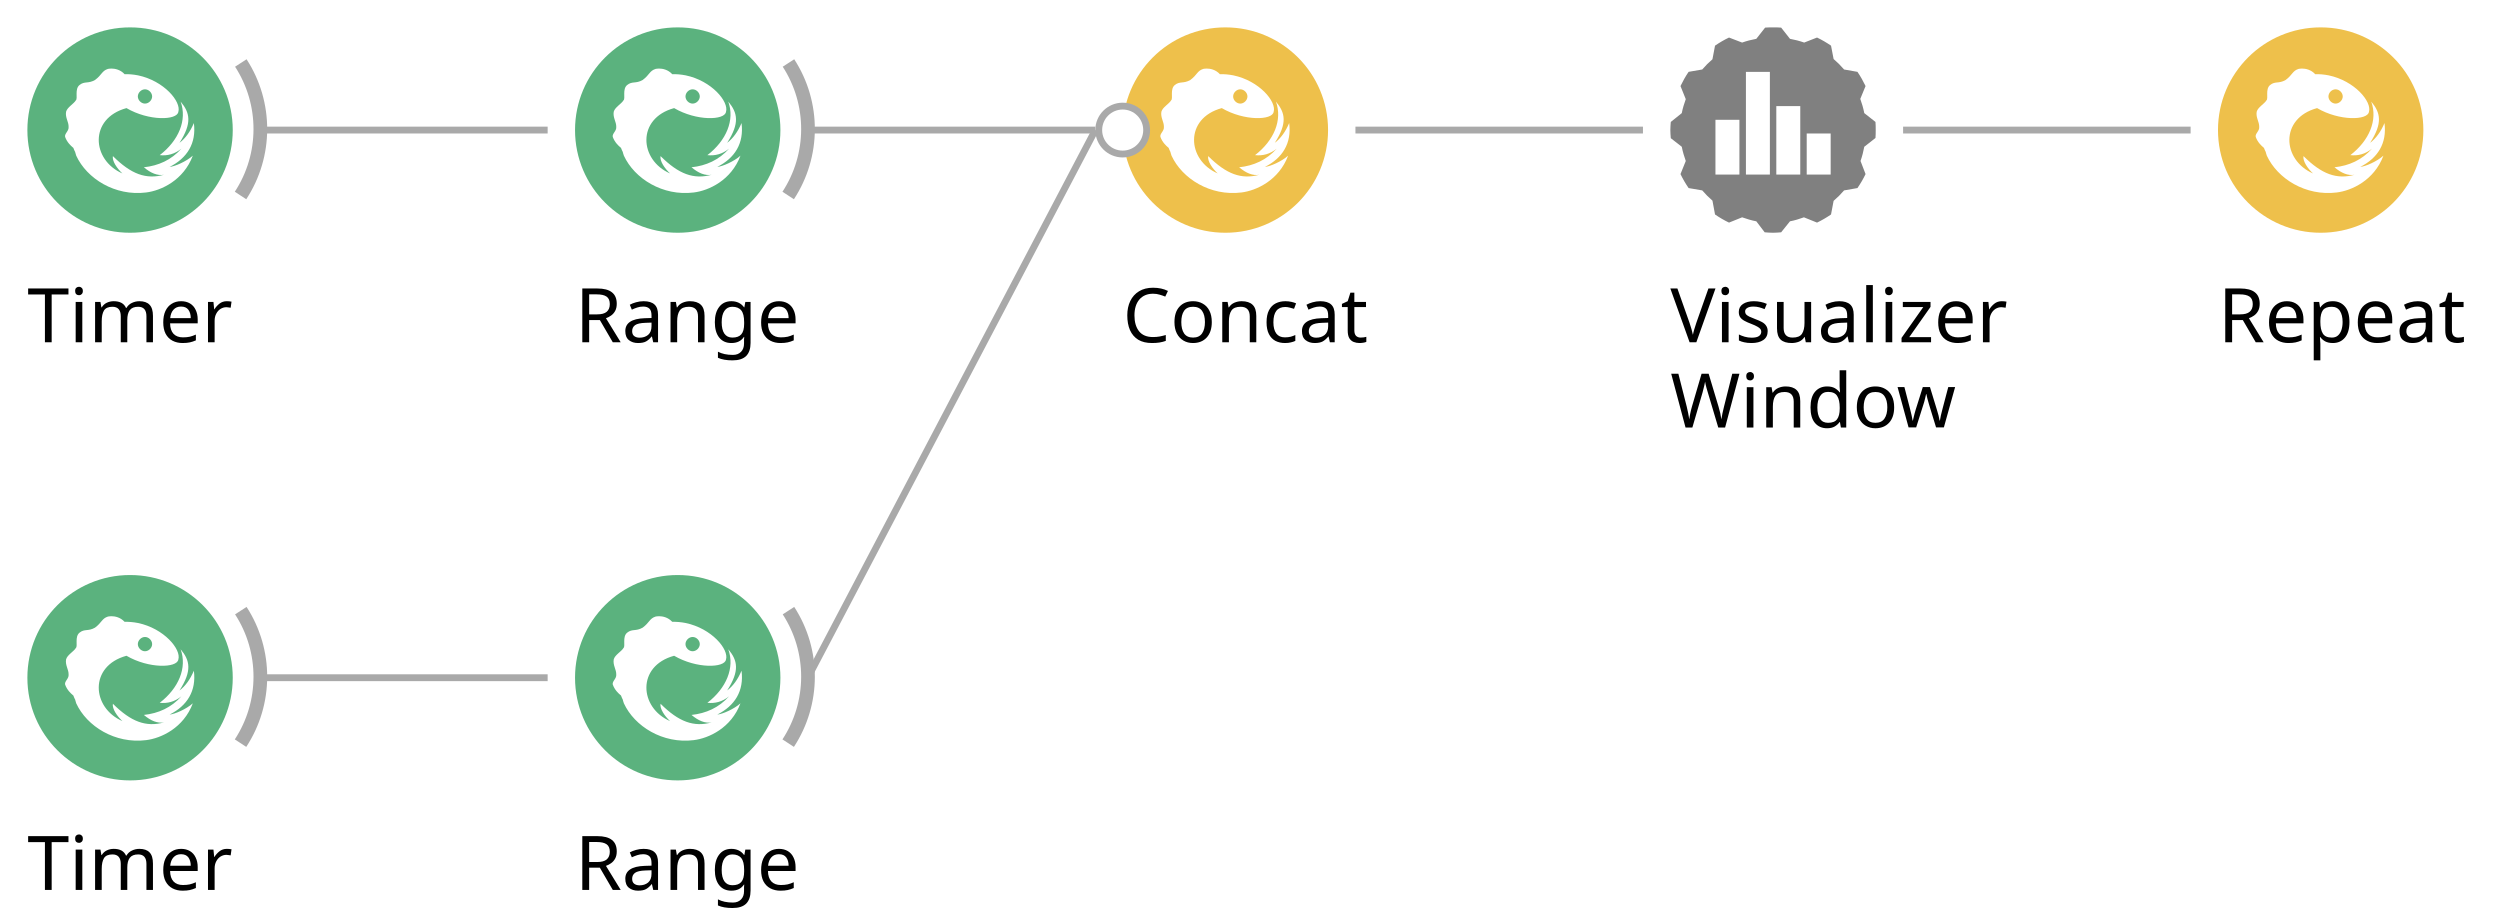
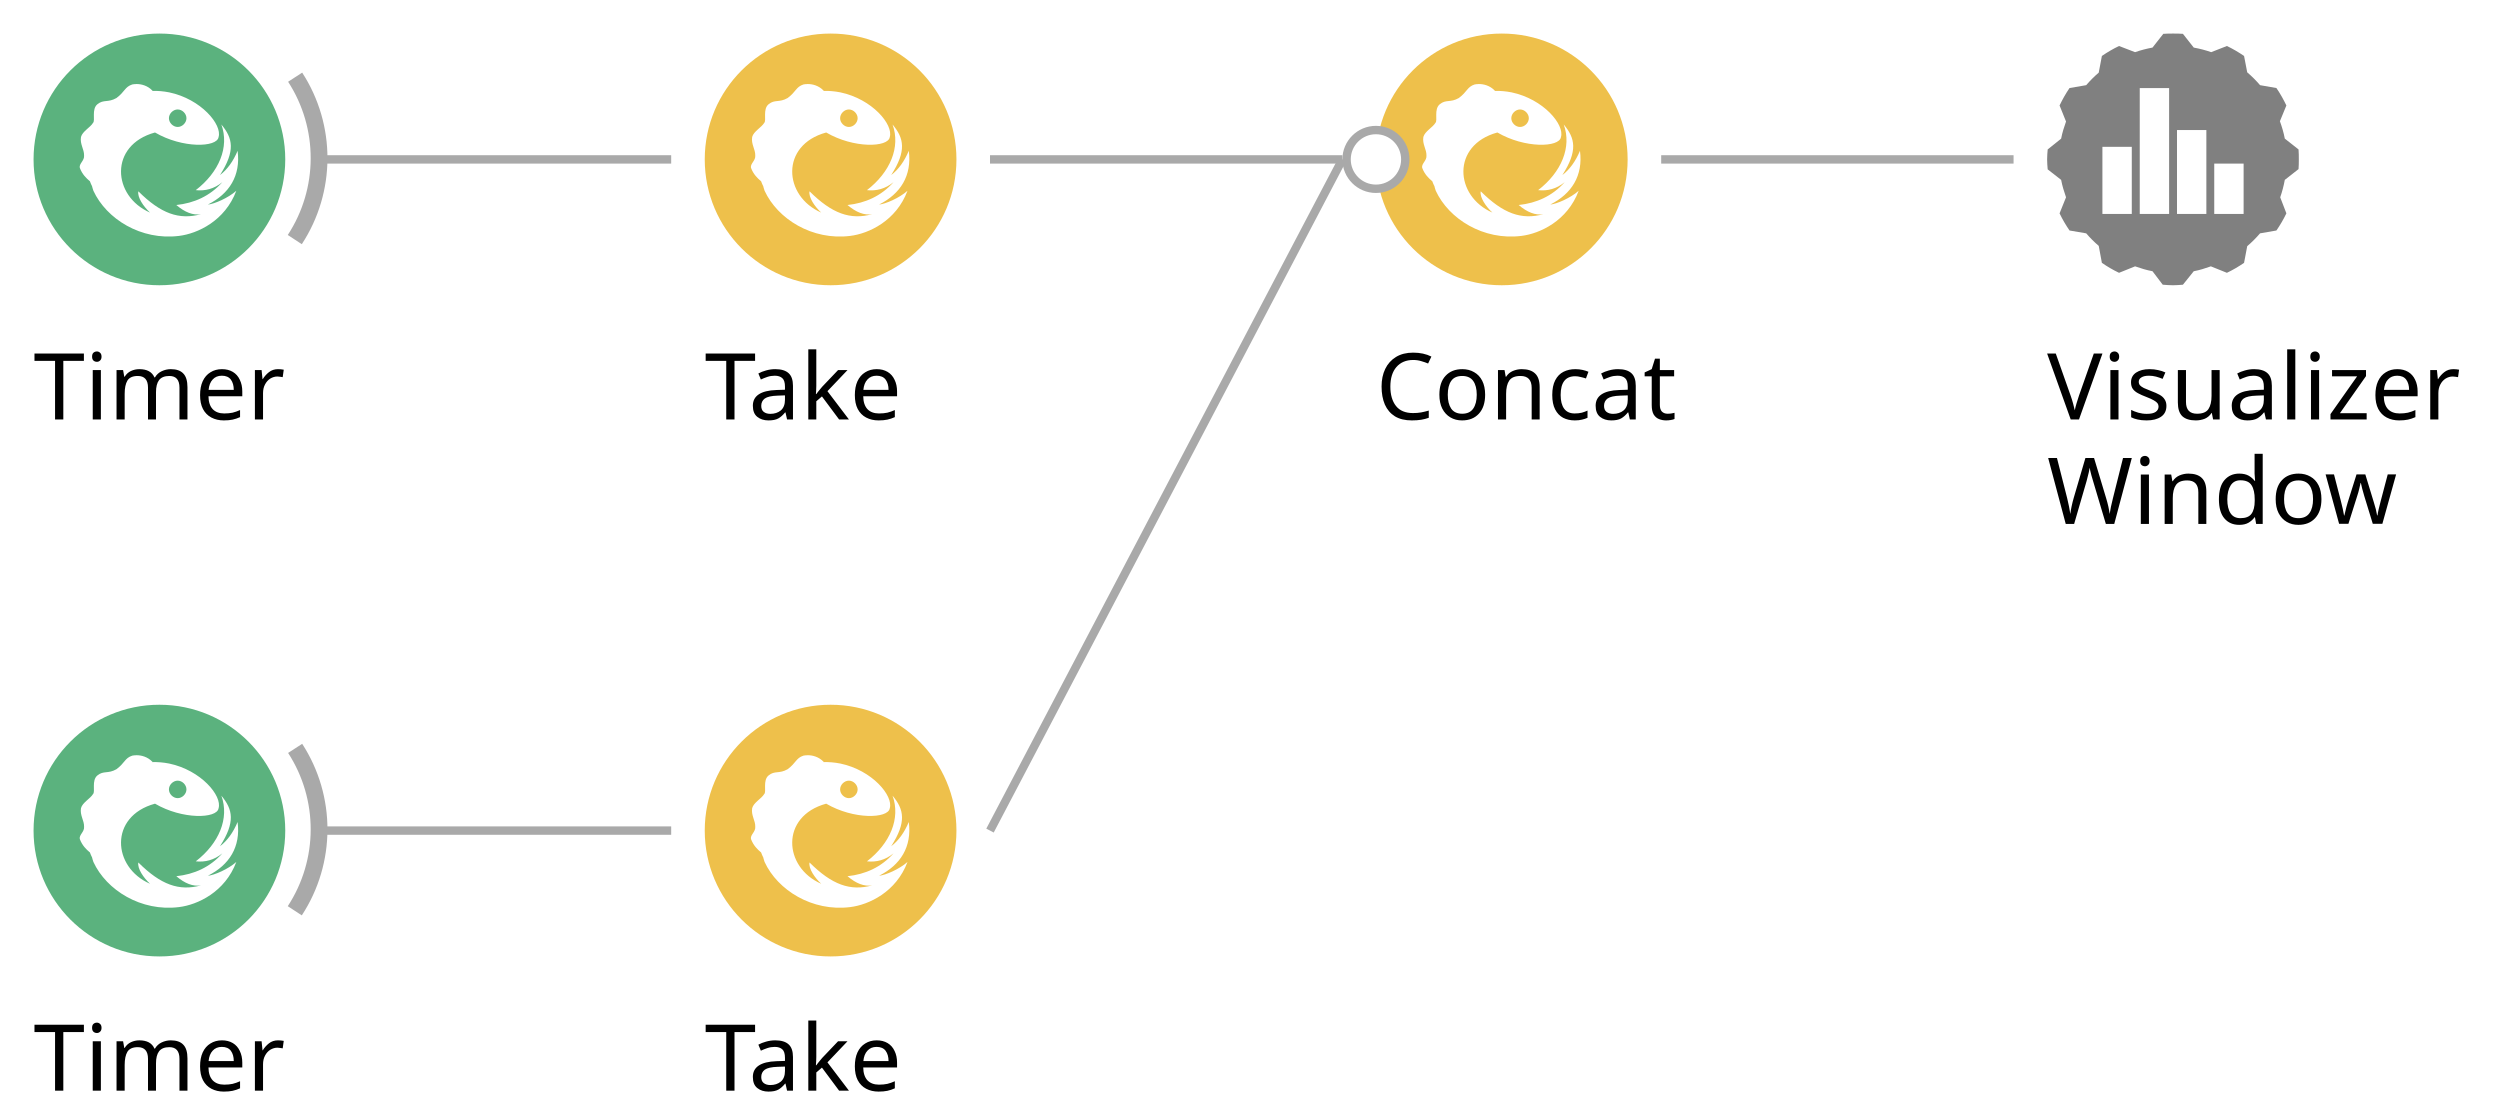
- <svg xmlns="http://www.w3.org/2000/svg" width="365.195" height="132.825" id="SvgGdi_output">
+ <svg xmlns="http://www.w3.org/2000/svg" width="297.979" height="132.825" id="SvgGdi_output">
  <style>text { fill: #000; } @media (prefers-color-scheme: dark) { text { fill: #eee; } }</style>
  <rect id="background" height="100.00%" style="fill:none;" width="100.00%" y="0.00" x="0.00" />
  <g style="shape-rendering:auto;" id="root_group">
-     <line y1="19.00" style="stroke:rgb(169,169,169);fill:none;stroke-linecap:butt;stroke-miterlimit:9;opacity:1;stroke-width:1;stroke-linejoin:miter;" id="2" x2="320.00" y2="19.00" x1="278.00" />
-     <line y1="19.00" style="stroke:rgb(169,169,169);fill:none;stroke-linecap:butt;stroke-miterlimit:9;opacity:1;stroke-width:1;stroke-linejoin:miter;" id="3" x2="240.00" y2="19.00" x1="198.00" />
-     <line y1="19.00" style="stroke:rgb(169,169,169);fill:none;stroke-linecap:butt;stroke-miterlimit:9;opacity:1;stroke-width:1;stroke-linejoin:miter;" id="4" x2="160.00" y2="19.00" x1="118.00" />
-     <line y1="99.00" style="stroke:rgb(169,169,169);fill:none;stroke-linecap:butt;stroke-miterlimit:9;opacity:1;stroke-width:1;stroke-linejoin:miter;" id="5" x2="160.00" y2="19.00" x1="118.00" />
-     <line y1="19.00" style="stroke:rgb(169,169,169);fill:none;stroke-linecap:butt;stroke-miterlimit:9;opacity:1;stroke-width:1;stroke-linejoin:miter;" id="6" x2="80.00" y2="19.00" x1="38.00" />
-     <line y1="99.00" style="stroke:rgb(169,169,169);fill:none;stroke-linecap:butt;stroke-miterlimit:9;opacity:1;stroke-width:1;stroke-linejoin:miter;" id="7" x2="80.00" y2="99.00" x1="38.00" />
-     <ellipse id="40" cy="15.00" cx="15.00" transform="matrix(1.00 0.00 0.00 1.00 324.00 4.00 ) " rx="15.00" ry="15.00" style="stroke:none;opacity:1;fill:rgb(238,192,75);" />
-     <path d="M 12.246 6.014 12.246 6.02 C 12.058 6.02 11.895 6.04 11.767 6.066 10.869 6.353 10.896 6.934 9.877 7.686 8.863 8.264 8.353 7.82 7.615 8.42 6.878 9.016 7.393 10.383 7.084 10.648 6.777 11.18 5.826 11.655 5.652 12.326 5.509 13.185 6.042 13.797 6.021 14.533 6.083 15.146 5.411 15.495 5.508 15.992 5.797 16.804 6.354 17.292 6.617 17.518 6.663 17.55 6.7 17.599 6.715 17.602 6.791 17.792 6.859 17.986 6.955 18.166 6.95 18.14 6.949 18.114 6.943 18.088 6.998 18.305 7.055 18.524 7.133 18.738 8.683 22.099 12.814 24.686 17.342 24.117 19.541 23.848 22.824 22.332 24.166 18.738 23.22 19.587 21.532 20.324 20.777 20.381 23.33 19.105 24.707 16.937 24.32 13.975 23.792 15.233 23.093 16.201 22.221 16.865 24.075 13.976 23.757 12.481 22.385 10.84 23.366 13.539 22.097 16.534 19.332 18.664 20.452 18.785 21.517 18.516 22.502 17.713 21.013 19.374 19.15 20.208 17.014 20.436 18.034 21.303 19.018 21.695 19.959 21.527 17.345 22.249 15.155 21.454 12.49 18.801 12.351 19.515 13.105 20.628 13.883 21.338 9.373 19.383 8.976 13.296 14.469 11.793 14.472 11.793 14.475 11.794 14.478 11.793 17.75 13.707 21.865 13.581 22.051 12.344 22.509 10.861 19.965 7.805 16.162 7.008 15.462 6.871 14.792 6.817 14.154 6.836 14.167 6.836 14.179 6.836 14.191 6.826 13.584 6.177 12.81 6.012 12.246 6.014 z M 17.178 9.047 C 17.724 9.047 18.223 9.544 18.223 10.09 18.223 10.636 17.724 11.133 17.178 11.133 16.632 11.133 16.135 10.636 16.135 10.09 16.135 9.544 16.632 9.047 17.178 9.047 z " style="stroke:none;fill-rule:evenodd;opacity:1;fill:rgb(255,255,255);" transform="matrix(1.00 0.00 0.00 1.00 324.00 4.00 ) " id="43" />
-     <text id="44" transform="matrix(1.00 0.00 0.00 1.00 0.00 0.00 ) " x="324.00px" y="39.00px" style="stroke:none;clip-path:url(#46_text_clipper);font-family:Microsoft Sans Serif;font-size:8.25pt;opacity:1;">
-       <tspan dy="8.25pt" id="48">Repeat</tspan>
+     <line y1="19.00" style="stroke:rgb(169,169,169);fill:none;stroke-linecap:butt;stroke-miterlimit:9;opacity:1;stroke-width:1;stroke-linejoin:miter;" id="2" x2="240.00" y2="19.00" x1="198.00" />
+     <line y1="19.00" style="stroke:rgb(169,169,169);fill:none;stroke-linecap:butt;stroke-miterlimit:9;opacity:1;stroke-width:1;stroke-linejoin:miter;" id="3" x2="160.00" y2="19.00" x1="118.00" />
+     <line y1="99.00" style="stroke:rgb(169,169,169);fill:none;stroke-linecap:butt;stroke-miterlimit:9;opacity:1;stroke-width:1;stroke-linejoin:miter;" id="4" x2="160.00" y2="19.00" x1="118.00" />
+     <line y1="19.00" style="stroke:rgb(169,169,169);fill:none;stroke-linecap:butt;stroke-miterlimit:9;opacity:1;stroke-width:1;stroke-linejoin:miter;" id="5" x2="80.00" y2="19.00" x1="38.00" />
+     <line y1="99.00" style="stroke:rgb(169,169,169);fill:none;stroke-linecap:butt;stroke-miterlimit:9;opacity:1;stroke-width:1;stroke-linejoin:miter;" id="6" x2="80.00" y2="99.00" x1="38.00" />
+     <path transform="matrix(1.00 0.00 0.00 1.00 244.00 4.00 ) " id="39" d="M 15 0 C 15.401 0 15.794 0 16.187 0.033 L 17.476 1.671 C 18.195 1.804 18.878 1.977 19.552 2.218 L 21.429 1.483 C 22.14 1.823 22.829 2.227 23.473 2.67 L 23.849 4.621 C 24.395 5.087 24.913 5.605 25.379 6.151 L 27.33 6.494 C 27.773 7.138 28.177 7.861 28.517 8.571 L 27.746 10.448 C 27.987 11.122 28.196 11.805 28.329 12.523 L 29.967 13.813 C 29.998 14.206 30 14.599 30 15 30 15.392 29.997 15.769 29.967 16.154 L 28.329 17.44 C 28.198 18.146 28.017 18.852 27.782 19.516 L 28.517 21.429 C 28.176 22.143 27.775 22.826 27.33 23.473 L 25.379 23.813 C 24.913 24.358 24.395 24.877 23.849 25.342 L 23.473 27.33 C 22.828 27.774 22.14 28.177 21.429 28.517 L 19.516 27.746 C 18.851 27.982 18.184 28.198 17.476 28.329 L 16.187 29.934 C 15.793 29.965 15.401 30 15 30 14.599 30 14.173 29.966 13.78 29.934 L 12.56 28.329 C 11.862 28.2 11.141 27.977 10.484 27.746 L 8.571 28.517 C 7.856 28.176 7.174 27.776 6.527 27.33 L 6.151 25.306 C 5.617 24.848 5.114 24.348 4.658 23.813 L 2.67 23.473 C 2.225 22.826 1.824 22.143 1.483 21.429 L 2.254 19.516 C 2.023 18.859 1.8 18.138 1.671 17.44 L 0.066 16.187 C 0.035 15.794 -9.272993E-05 15.401 -9.272993E-05 15 -9.272993E-05 14.599 0.035 14.206 0.066 13.813 L 1.671 12.524 C 1.802 11.816 2.019 11.149 2.254 10.484 L 1.483 8.571 C 1.823 7.861 2.227 7.138 2.67 6.494 L 4.658 6.151 C 5.114 5.616 5.617 5.116 6.151 4.658 L 6.527 2.67 C 7.174 2.225 7.857 1.824 8.571 1.483 L 10.484 2.218 C 11.148 1.983 11.854 1.802 12.56 1.671 L 13.846 0.033 C 14.231 0.003 14.608 -0 15 -0 z " style="stroke:none;fill-rule:evenodd;opacity:1;fill:rgb(128,128,128);" />
+     <rect id="46" height="8.00" style="stroke:none;opacity:1;fill:rgb(255,255,255);" transform="matrix(1.00 0.00 0.00 1.00 244.00 4.00 ) " width="3.50" y="13.50" x="6.59" />
+     <rect id="47" height="15.00" style="stroke:none;opacity:1;fill:rgb(255,255,255);" transform="matrix(1.00 0.00 0.00 1.00 244.00 4.00 ) " width="3.50" y="6.50" x="11.04" />
+     <rect id="48" height="10.00" style="stroke:none;opacity:1;fill:rgb(255,255,255);" transform="matrix(1.00 0.00 0.00 1.00 244.00 4.00 ) " width="3.50" y="11.50" x="15.48" />
+     <rect id="49" height="6.00" style="stroke:none;opacity:1;fill:rgb(255,255,255);" transform="matrix(1.00 0.00 0.00 1.00 244.00 4.00 ) " width="3.50" y="15.50" x="19.92" />
+     <text id="50" transform="matrix(1.00 0.00 0.00 1.00 0.00 0.00 ) " x="244.00px" y="39.00px" style="stroke:none;clip-path:url(#52_text_clipper);font-family:Microsoft Sans Serif;font-size:8.25pt;opacity:1;">
+       <tspan dy="8.25pt" id="54">Visualizer</tspan>
    </text>
-     <path transform="matrix(1.00 0.00 0.00 1.00 244.00 4.00 ) " id="52" style="stroke:none;fill-rule:evenodd;opacity:1;fill:rgb(128,128,128);" d="M 15 0 C 15.401 0 15.794 0 16.187 0.033 L 17.476 1.671 C 18.195 1.804 18.878 1.977 19.552 2.218 L 21.429 1.483 C 22.14 1.823 22.829 2.227 23.473 2.67 L 23.849 4.621 C 24.395 5.087 24.913 5.605 25.379 6.151 L 27.33 6.494 C 27.773 7.138 28.177 7.861 28.517 8.571 L 27.746 10.448 C 27.987 11.122 28.196 11.805 28.329 12.523 L 29.967 13.813 C 29.998 14.206 30 14.599 30 15 30 15.392 29.997 15.769 29.967 16.154 L 28.329 17.44 C 28.198 18.146 28.017 18.852 27.782 19.516 L 28.517 21.429 C 28.176 22.143 27.775 22.826 27.33 23.473 L 25.379 23.813 C 24.913 24.358 24.395 24.877 23.849 25.342 L 23.473 27.33 C 22.828 27.774 22.14 28.177 21.429 28.517 L 19.516 27.746 C 18.851 27.982 18.184 28.198 17.476 28.329 L 16.187 29.934 C 15.793 29.965 15.401 30 15 30 14.599 30 14.173 29.966 13.78 29.934 L 12.56 28.329 C 11.862 28.2 11.141 27.977 10.484 27.746 L 8.571 28.517 C 7.856 28.176 7.174 27.776 6.527 27.33 L 6.151 25.306 C 5.617 24.848 5.114 24.348 4.658 23.813 L 2.67 23.473 C 2.225 22.826 1.824 22.143 1.483 21.429 L 2.254 19.516 C 2.023 18.859 1.8 18.138 1.671 17.44 L 0.066 16.187 C 0.035 15.794 -9.272993E-05 15.401 -9.272993E-05 15 -9.272993E-05 14.599 0.035 14.206 0.066 13.813 L 1.671 12.524 C 1.802 11.816 2.019 11.149 2.254 10.484 L 1.483 8.571 C 1.823 7.861 2.227 7.138 2.67 6.494 L 4.658 6.151 C 5.114 5.616 5.617 5.116 6.151 4.658 L 6.527 2.67 C 7.174 2.225 7.857 1.824 8.571 1.483 L 10.484 2.218 C 11.148 1.983 11.854 1.802 12.56 1.671 L 13.846 0.033 C 14.231 0.003 14.608 -0 15 -0 z " />
-     <rect id="59" height="8.00" style="stroke:none;opacity:1;fill:rgb(255,255,255);" transform="matrix(1.00 0.00 0.00 1.00 244.00 4.00 ) " width="3.50" y="13.50" x="6.59" />
-     <rect id="60" height="15.00" style="stroke:none;opacity:1;fill:rgb(255,255,255);" transform="matrix(1.00 0.00 0.00 1.00 244.00 4.00 ) " width="3.50" y="6.50" x="11.04" />
-     <rect id="61" height="10.00" style="stroke:none;opacity:1;fill:rgb(255,255,255);" transform="matrix(1.00 0.00 0.00 1.00 244.00 4.00 ) " width="3.50" y="11.50" x="15.48" />
-     <rect id="62" height="6.00" style="stroke:none;opacity:1;fill:rgb(255,255,255);" transform="matrix(1.00 0.00 0.00 1.00 244.00 4.00 ) " width="3.50" y="15.50" x="19.92" />
-     <text id="63" transform="matrix(1.00 0.00 0.00 1.00 0.00 0.00 ) " x="244.00px" y="39.00px" style="stroke:none;clip-path:url(#65_text_clipper);font-family:Microsoft Sans Serif;font-size:8.25pt;opacity:1;">
-       <tspan dy="8.25pt" id="67">Visualizer</tspan>
+     <text id="56" transform="matrix(1.00 0.00 0.00 1.00 0.00 0.00 ) " x="244.00px" y="51.45px" style="stroke:none;clip-path:url(#58_text_clipper);font-family:Microsoft Sans Serif;font-size:8.25pt;opacity:1;">
+       <tspan dy="8.25pt" id="60">Window</tspan>
    </text>
-     <text id="69" transform="matrix(1.00 0.00 0.00 1.00 0.00 0.00 ) " x="244.00px" y="51.45px" style="stroke:none;clip-path:url(#71_text_clipper);font-family:Microsoft Sans Serif;font-size:8.25pt;opacity:1;">
-       <tspan dy="8.25pt" id="73">Window</tspan>
+     <ellipse id="64" cy="15.00" cx="15.00" transform="matrix(1.00 0.00 0.00 1.00 164.00 4.00 ) " rx="15.00" ry="15.00" style="stroke:none;opacity:1;fill:rgb(238,192,75);" />
+     <path d="M 12.246 6.014 12.246 6.02 C 12.058 6.02 11.895 6.04 11.767 6.066 10.869 6.353 10.896 6.934 9.877 7.686 8.863 8.264 8.353 7.82 7.615 8.42 6.878 9.016 7.393 10.383 7.084 10.648 6.777 11.18 5.826 11.655 5.652 12.326 5.509 13.185 6.042 13.797 6.021 14.533 6.083 15.146 5.411 15.495 5.508 15.992 5.797 16.804 6.354 17.292 6.617 17.518 6.663 17.55 6.7 17.599 6.715 17.602 6.791 17.792 6.859 17.986 6.955 18.166 6.95 18.14 6.949 18.114 6.943 18.088 6.998 18.305 7.055 18.524 7.133 18.738 8.683 22.099 12.814 24.686 17.342 24.117 19.541 23.848 22.824 22.332 24.166 18.738 23.22 19.587 21.532 20.324 20.777 20.381 23.33 19.105 24.707 16.937 24.32 13.975 23.792 15.233 23.093 16.201 22.221 16.865 24.075 13.976 23.757 12.481 22.385 10.84 23.366 13.539 22.097 16.534 19.332 18.664 20.452 18.785 21.517 18.516 22.502 17.713 21.013 19.374 19.15 20.208 17.014 20.436 18.034 21.303 19.018 21.695 19.959 21.527 17.345 22.249 15.155 21.454 12.49 18.801 12.351 19.515 13.105 20.628 13.883 21.338 9.373 19.383 8.976 13.296 14.469 11.793 14.472 11.793 14.475 11.794 14.478 11.793 17.75 13.707 21.865 13.581 22.051 12.344 22.509 10.861 19.965 7.805 16.162 7.008 15.462 6.871 14.792 6.817 14.154 6.836 14.167 6.836 14.179 6.836 14.191 6.826 13.584 6.177 12.81 6.012 12.246 6.014 z M 17.178 9.047 C 17.724 9.047 18.223 9.544 18.223 10.09 18.223 10.636 17.724 11.133 17.178 11.133 16.632 11.133 16.135 10.636 16.135 10.09 16.135 9.544 16.632 9.047 17.178 9.047 z " style="stroke:none;fill-rule:evenodd;opacity:1;fill:rgb(255,255,255);" transform="matrix(1.00 0.00 0.00 1.00 164.00 4.00 ) " id="67" />
+     <ellipse id="68" cy="19.00" cx="164.00" rx="3.00" ry="3.00" style="stroke:rgb(169,169,169);fill:none;stroke-linecap:butt;stroke-miterlimit:9;opacity:1;stroke-width:2;stroke-linejoin:miter;" />
+     <ellipse id="69" cy="19.00" cx="164.00" rx="3.00" ry="3.00" style="stroke:none;opacity:1;fill:rgb(255,255,255);" />
+     <text id="70" transform="matrix(1.00 0.00 0.00 1.00 0.00 0.00 ) " x="164.00px" y="39.00px" style="stroke:none;clip-path:url(#72_text_clipper);font-family:Microsoft Sans Serif;font-size:8.25pt;opacity:1;">
+       <tspan dy="8.25pt" id="74">Concat</tspan>
    </text>
-     <ellipse id="75" cy="15.00" cx="15.00" transform="matrix(1.00 0.00 0.00 1.00 164.00 4.00 ) " rx="15.00" ry="15.00" style="stroke:none;opacity:1;fill:rgb(238,192,75);" />
-     <path d="M 12.246 6.014 12.246 6.02 C 12.058 6.02 11.895 6.04 11.767 6.066 10.869 6.353 10.896 6.934 9.877 7.686 8.863 8.264 8.353 7.82 7.615 8.42 6.878 9.016 7.393 10.383 7.084 10.648 6.777 11.18 5.826 11.655 5.652 12.326 5.509 13.185 6.042 13.797 6.021 14.533 6.083 15.146 5.411 15.495 5.508 15.992 5.797 16.804 6.354 17.292 6.617 17.518 6.663 17.55 6.7 17.599 6.715 17.602 6.791 17.792 6.859 17.986 6.955 18.166 6.95 18.14 6.949 18.114 6.943 18.088 6.998 18.305 7.055 18.524 7.133 18.738 8.683 22.099 12.814 24.686 17.342 24.117 19.541 23.848 22.824 22.332 24.166 18.738 23.22 19.587 21.532 20.324 20.777 20.381 23.33 19.105 24.707 16.937 24.32 13.975 23.792 15.233 23.093 16.201 22.221 16.865 24.075 13.976 23.757 12.481 22.385 10.84 23.366 13.539 22.097 16.534 19.332 18.664 20.452 18.785 21.517 18.516 22.502 17.713 21.013 19.374 19.15 20.208 17.014 20.436 18.034 21.303 19.018 21.695 19.959 21.527 17.345 22.249 15.155 21.454 12.49 18.801 12.351 19.515 13.105 20.628 13.883 21.338 9.373 19.383 8.976 13.296 14.469 11.793 14.472 11.793 14.475 11.794 14.478 11.793 17.75 13.707 21.865 13.581 22.051 12.344 22.509 10.861 19.965 7.805 16.162 7.008 15.462 6.871 14.792 6.817 14.154 6.836 14.167 6.836 14.179 6.836 14.191 6.826 13.584 6.177 12.81 6.012 12.246 6.014 z M 17.178 9.047 C 17.724 9.047 18.223 9.544 18.223 10.09 18.223 10.636 17.724 11.133 17.178 11.133 16.632 11.133 16.135 10.636 16.135 10.09 16.135 9.544 16.632 9.047 17.178 9.047 z " style="stroke:none;fill-rule:evenodd;opacity:1;fill:rgb(255,255,255);" transform="matrix(1.00 0.00 0.00 1.00 164.00 4.00 ) " id="76" />
-     <ellipse id="77" cy="19.00" cx="164.00" rx="3.00" ry="3.00" style="stroke:rgb(169,169,169);fill:none;stroke-linecap:butt;stroke-miterlimit:9;opacity:1;stroke-width:2;stroke-linejoin:miter;" />
-     <ellipse id="78" cy="19.00" cx="164.00" rx="3.00" ry="3.00" style="stroke:none;opacity:1;fill:rgb(255,255,255);" />
-     <text id="79" transform="matrix(1.00 0.00 0.00 1.00 0.00 0.00 ) " x="164.00px" y="39.00px" style="stroke:none;clip-path:url(#81_text_clipper);font-family:Microsoft Sans Serif;font-size:8.25pt;opacity:1;">
-       <tspan dy="8.25pt" id="83">Concat</tspan>
+     <ellipse id="76" cy="15.00" cx="15.00" transform="matrix(1.00 0.00 0.00 1.00 84.00 4.00 ) " rx="15.00" ry="15.00" style="stroke:none;opacity:1;fill:rgb(238,192,75);" />
+     <path d="M 12.246 6.014 12.246 6.02 C 12.058 6.02 11.895 6.04 11.767 6.066 10.869 6.353 10.896 6.934 9.877 7.686 8.863 8.264 8.353 7.82 7.615 8.42 6.878 9.016 7.393 10.383 7.084 10.648 6.777 11.18 5.826 11.655 5.652 12.326 5.509 13.185 6.042 13.797 6.021 14.533 6.083 15.146 5.411 15.495 5.508 15.992 5.797 16.804 6.354 17.292 6.617 17.518 6.663 17.55 6.7 17.599 6.715 17.602 6.791 17.792 6.859 17.986 6.955 18.166 6.95 18.14 6.949 18.114 6.943 18.088 6.998 18.305 7.055 18.524 7.133 18.738 8.683 22.099 12.814 24.686 17.342 24.117 19.541 23.848 22.824 22.332 24.166 18.738 23.22 19.587 21.532 20.324 20.777 20.381 23.33 19.105 24.707 16.937 24.32 13.975 23.792 15.233 23.093 16.201 22.221 16.865 24.075 13.976 23.757 12.481 22.385 10.84 23.366 13.539 22.097 16.534 19.332 18.664 20.452 18.785 21.517 18.516 22.502 17.713 21.013 19.374 19.15 20.208 17.014 20.436 18.034 21.303 19.018 21.695 19.959 21.527 17.345 22.249 15.155 21.454 12.49 18.801 12.351 19.515 13.105 20.628 13.883 21.338 9.373 19.383 8.976 13.296 14.469 11.793 14.472 11.793 14.475 11.794 14.478 11.793 17.75 13.707 21.865 13.581 22.051 12.344 22.509 10.861 19.965 7.805 16.162 7.008 15.462 6.871 14.792 6.817 14.154 6.836 14.167 6.836 14.179 6.836 14.191 6.826 13.584 6.177 12.81 6.012 12.246 6.014 z M 17.178 9.047 C 17.724 9.047 18.223 9.544 18.223 10.09 18.223 10.636 17.724 11.133 17.178 11.133 16.632 11.133 16.135 10.636 16.135 10.09 16.135 9.544 16.632 9.047 17.178 9.047 z " style="stroke:none;fill-rule:evenodd;opacity:1;fill:rgb(255,255,255);" transform="matrix(1.00 0.00 0.00 1.00 84.00 4.00 ) " id="77" />
+     <text id="78" transform="matrix(1.00 0.00 0.00 1.00 0.00 0.00 ) " x="84.00px" y="39.00px" style="stroke:none;clip-path:url(#80_text_clipper);font-family:Microsoft Sans Serif;font-size:8.25pt;opacity:1;">
+       <tspan dy="8.25pt" id="82">Take</tspan>
    </text>
-     <path d="M 31.179 5.2 C 34.998 11.092 34.981 18.682 31.136 24.557 " style="stroke:rgb(169,169,169);fill:none;stroke-linecap:butt;stroke-miterlimit:9;opacity:1;stroke-width:2;stroke-linejoin:miter;" transform="matrix(1.00 0.00 0.00 1.00 84.00 4.00 ) " id="88" />
-     <ellipse id="89" cy="15.00" cx="15.00" transform="matrix(1.00 0.00 0.00 1.00 84.00 4.00 ) " rx="15.00" ry="15.00" style="stroke:none;opacity:1;fill:rgb(91,178,126);" />
-     <path d="M 12.246 6.014 12.246 6.02 C 12.058 6.02 11.895 6.04 11.767 6.066 10.869 6.353 10.896 6.934 9.877 7.686 8.863 8.264 8.353 7.82 7.615 8.42 6.878 9.016 7.393 10.383 7.084 10.648 6.777 11.18 5.826 11.655 5.652 12.326 5.509 13.185 6.042 13.797 6.021 14.533 6.083 15.146 5.411 15.495 5.508 15.992 5.797 16.804 6.354 17.292 6.617 17.518 6.663 17.55 6.7 17.599 6.715 17.602 6.791 17.792 6.859 17.986 6.955 18.166 6.95 18.14 6.949 18.114 6.943 18.088 6.998 18.305 7.055 18.524 7.133 18.738 8.683 22.099 12.814 24.686 17.342 24.117 19.541 23.848 22.824 22.332 24.166 18.738 23.22 19.587 21.532 20.324 20.777 20.381 23.33 19.105 24.707 16.937 24.32 13.975 23.792 15.233 23.093 16.201 22.221 16.865 24.075 13.976 23.757 12.481 22.385 10.84 23.366 13.539 22.097 16.534 19.332 18.664 20.452 18.785 21.517 18.516 22.502 17.713 21.013 19.374 19.15 20.208 17.014 20.436 18.034 21.303 19.018 21.695 19.959 21.527 17.345 22.249 15.155 21.454 12.49 18.801 12.351 19.515 13.105 20.628 13.883 21.338 9.373 19.383 8.976 13.296 14.469 11.793 14.472 11.793 14.475 11.794 14.478 11.793 17.75 13.707 21.865 13.581 22.051 12.344 22.509 10.861 19.965 7.805 16.162 7.008 15.462 6.871 14.792 6.817 14.154 6.836 14.167 6.836 14.179 6.836 14.191 6.826 13.584 6.177 12.81 6.012 12.246 6.014 z M 17.178 9.047 C 17.724 9.047 18.223 9.544 18.223 10.09 18.223 10.636 17.724 11.133 17.178 11.133 16.632 11.133 16.135 10.636 16.135 10.09 16.135 9.544 16.632 9.047 17.178 9.047 z " style="stroke:none;fill-rule:evenodd;opacity:1;fill:rgb(255,255,255);" transform="matrix(1.00 0.00 0.00 1.00 84.00 4.00 ) " id="90" />
-     <text id="91" transform="matrix(1.00 0.00 0.00 1.00 0.00 0.00 ) " x="84.00px" y="39.00px" style="stroke:none;clip-path:url(#93_text_clipper);font-family:Microsoft Sans Serif;font-size:8.25pt;opacity:1;">
-       <tspan dy="8.25pt" id="95">Range</tspan>
+     <ellipse id="84" cy="15.00" cx="15.00" transform="matrix(1.00 0.00 0.00 1.00 84.00 84.00 ) " rx="15.00" ry="15.00" style="stroke:none;opacity:1;fill:rgb(238,192,75);" />
+     <path d="M 12.246 6.014 12.246 6.02 C 12.058 6.02 11.895 6.04 11.767 6.066 10.869 6.353 10.896 6.934 9.877 7.686 8.863 8.264 8.353 7.82 7.615 8.42 6.878 9.016 7.393 10.383 7.084 10.648 6.777 11.18 5.826 11.655 5.652 12.326 5.509 13.185 6.042 13.797 6.021 14.533 6.083 15.146 5.411 15.495 5.508 15.992 5.797 16.804 6.354 17.292 6.617 17.518 6.663 17.55 6.7 17.599 6.715 17.602 6.791 17.792 6.859 17.986 6.955 18.166 6.95 18.14 6.949 18.114 6.943 18.088 6.998 18.305 7.055 18.524 7.133 18.738 8.683 22.099 12.814 24.686 17.342 24.117 19.541 23.848 22.824 22.332 24.166 18.738 23.22 19.587 21.532 20.324 20.777 20.381 23.33 19.105 24.707 16.937 24.32 13.975 23.792 15.233 23.093 16.201 22.221 16.865 24.075 13.976 23.757 12.481 22.385 10.84 23.366 13.539 22.097 16.534 19.332 18.664 20.452 18.785 21.517 18.516 22.502 17.713 21.013 19.374 19.15 20.208 17.014 20.436 18.034 21.303 19.018 21.695 19.959 21.527 17.345 22.249 15.155 21.454 12.49 18.801 12.351 19.515 13.105 20.628 13.883 21.338 9.373 19.383 8.976 13.296 14.469 11.793 14.472 11.793 14.475 11.794 14.478 11.793 17.75 13.707 21.865 13.581 22.051 12.344 22.509 10.861 19.965 7.805 16.162 7.008 15.462 6.871 14.792 6.817 14.154 6.836 14.167 6.836 14.179 6.836 14.191 6.826 13.584 6.177 12.81 6.012 12.246 6.014 z M 17.178 9.047 C 17.724 9.047 18.223 9.544 18.223 10.09 18.223 10.636 17.724 11.133 17.178 11.133 16.632 11.133 16.135 10.636 16.135 10.09 16.135 9.544 16.632 9.047 17.178 9.047 z " style="stroke:none;fill-rule:evenodd;opacity:1;fill:rgb(255,255,255);" transform="matrix(1.00 0.00 0.00 1.00 84.00 84.00 ) " id="85" />
+     <text id="86" transform="matrix(1.00 0.00 0.00 1.00 0.00 0.00 ) " x="84.00px" y="119.00px" style="stroke:none;clip-path:url(#88_text_clipper);font-family:Microsoft Sans Serif;font-size:8.25pt;opacity:1;">
+       <tspan dy="8.25pt" id="90">Take</tspan>
    </text>
-     <path d="M 31.179 5.2 C 34.998 11.092 34.981 18.682 31.136 24.557 " style="stroke:rgb(169,169,169);fill:none;stroke-linecap:butt;stroke-miterlimit:9;opacity:1;stroke-width:2;stroke-linejoin:miter;" transform="matrix(1.00 0.00 0.00 1.00 84.00 84.00 ) " id="97" />
-     <ellipse id="98" cy="15.00" cx="15.00" transform="matrix(1.00 0.00 0.00 1.00 84.00 84.00 ) " rx="15.00" ry="15.00" style="stroke:none;opacity:1;fill:rgb(91,178,126);" />
-     <path d="M 12.246 6.014 12.246 6.02 C 12.058 6.02 11.895 6.04 11.767 6.066 10.869 6.353 10.896 6.934 9.877 7.686 8.863 8.264 8.353 7.82 7.615 8.42 6.878 9.016 7.393 10.383 7.084 10.648 6.777 11.18 5.826 11.655 5.652 12.326 5.509 13.185 6.042 13.797 6.021 14.533 6.083 15.146 5.411 15.495 5.508 15.992 5.797 16.804 6.354 17.292 6.617 17.518 6.663 17.55 6.7 17.599 6.715 17.602 6.791 17.792 6.859 17.986 6.955 18.166 6.95 18.14 6.949 18.114 6.943 18.088 6.998 18.305 7.055 18.524 7.133 18.738 8.683 22.099 12.814 24.686 17.342 24.117 19.541 23.848 22.824 22.332 24.166 18.738 23.22 19.587 21.532 20.324 20.777 20.381 23.33 19.105 24.707 16.937 24.32 13.975 23.792 15.233 23.093 16.201 22.221 16.865 24.075 13.976 23.757 12.481 22.385 10.84 23.366 13.539 22.097 16.534 19.332 18.664 20.452 18.785 21.517 18.516 22.502 17.713 21.013 19.374 19.15 20.208 17.014 20.436 18.034 21.303 19.018 21.695 19.959 21.527 17.345 22.249 15.155 21.454 12.49 18.801 12.351 19.515 13.105 20.628 13.883 21.338 9.373 19.383 8.976 13.296 14.469 11.793 14.472 11.793 14.475 11.794 14.478 11.793 17.75 13.707 21.865 13.581 22.051 12.344 22.509 10.861 19.965 7.805 16.162 7.008 15.462 6.871 14.792 6.817 14.154 6.836 14.167 6.836 14.179 6.836 14.191 6.826 13.584 6.177 12.81 6.012 12.246 6.014 z M 17.178 9.047 C 17.724 9.047 18.223 9.544 18.223 10.09 18.223 10.636 17.724 11.133 17.178 11.133 16.632 11.133 16.135 10.636 16.135 10.09 16.135 9.544 16.632 9.047 17.178 9.047 z " style="stroke:none;fill-rule:evenodd;opacity:1;fill:rgb(255,255,255);" transform="matrix(1.00 0.00 0.00 1.00 84.00 84.00 ) " id="99" />
-     <text id="100" transform="matrix(1.00 0.00 0.00 1.00 0.00 0.00 ) " x="84.00px" y="119.00px" style="stroke:none;clip-path:url(#102_text_clipper);font-family:Microsoft Sans Serif;font-size:8.25pt;opacity:1;">
-       <tspan dy="8.25pt" id="104">Range</tspan>
+     <path d="M 31.179 5.2 C 34.998 11.092 34.981 18.682 31.136 24.557 " style="stroke:rgb(169,169,169);fill:none;stroke-linecap:butt;stroke-miterlimit:9;opacity:1;stroke-width:2;stroke-linejoin:miter;" transform="matrix(1.00 0.00 0.00 1.00 4.00 4.00 ) " id="95" />
+     <ellipse id="96" cy="15.00" cx="15.00" transform="matrix(1.00 0.00 0.00 1.00 4.00 4.00 ) " rx="15.00" ry="15.00" style="stroke:none;opacity:1;fill:rgb(91,178,126);" />
+     <path d="M 12.246 6.014 12.246 6.02 C 12.058 6.02 11.895 6.04 11.767 6.066 10.869 6.353 10.896 6.934 9.877 7.686 8.863 8.264 8.353 7.82 7.615 8.42 6.878 9.016 7.393 10.383 7.084 10.648 6.777 11.18 5.826 11.655 5.652 12.326 5.509 13.185 6.042 13.797 6.021 14.533 6.083 15.146 5.411 15.495 5.508 15.992 5.797 16.804 6.354 17.292 6.617 17.518 6.663 17.55 6.7 17.599 6.715 17.602 6.791 17.792 6.859 17.986 6.955 18.166 6.95 18.14 6.949 18.114 6.943 18.088 6.998 18.305 7.055 18.524 7.133 18.738 8.683 22.099 12.814 24.686 17.342 24.117 19.541 23.848 22.824 22.332 24.166 18.738 23.22 19.587 21.532 20.324 20.777 20.381 23.33 19.105 24.707 16.937 24.32 13.975 23.792 15.233 23.093 16.201 22.221 16.865 24.075 13.976 23.757 12.481 22.385 10.84 23.366 13.539 22.097 16.534 19.332 18.664 20.452 18.785 21.517 18.516 22.502 17.713 21.013 19.374 19.15 20.208 17.014 20.436 18.034 21.303 19.018 21.695 19.959 21.527 17.345 22.249 15.155 21.454 12.49 18.801 12.351 19.515 13.105 20.628 13.883 21.338 9.373 19.383 8.976 13.296 14.469 11.793 14.472 11.793 14.475 11.794 14.478 11.793 17.75 13.707 21.865 13.581 22.051 12.344 22.509 10.861 19.965 7.805 16.162 7.008 15.462 6.871 14.792 6.817 14.154 6.836 14.167 6.836 14.179 6.836 14.191 6.826 13.584 6.177 12.81 6.012 12.246 6.014 z M 17.178 9.047 C 17.724 9.047 18.223 9.544 18.223 10.09 18.223 10.636 17.724 11.133 17.178 11.133 16.632 11.133 16.135 10.636 16.135 10.09 16.135 9.544 16.632 9.047 17.178 9.047 z " style="stroke:none;fill-rule:evenodd;opacity:1;fill:rgb(255,255,255);" transform="matrix(1.00 0.00 0.00 1.00 4.00 4.00 ) " id="97" />
+     <text id="98" transform="matrix(1.00 0.00 0.00 1.00 0.00 0.00 ) " x="4.00px" y="39.00px" style="stroke:none;clip-path:url(#100_text_clipper);font-family:Microsoft Sans Serif;font-size:8.25pt;opacity:1;">
+       <tspan dy="8.25pt" id="102">Timer</tspan>
    </text>
-     <path d="M 31.179 5.2 C 34.998 11.092 34.981 18.682 31.136 24.557 " style="stroke:rgb(169,169,169);fill:none;stroke-linecap:butt;stroke-miterlimit:9;opacity:1;stroke-width:2;stroke-linejoin:miter;" transform="matrix(1.00 0.00 0.00 1.00 4.00 4.00 ) " id="106" />
-     <ellipse id="107" cy="15.00" cx="15.00" transform="matrix(1.00 0.00 0.00 1.00 4.00 4.00 ) " rx="15.00" ry="15.00" style="stroke:none;opacity:1;fill:rgb(91,178,126);" />
-     <path d="M 12.246 6.014 12.246 6.02 C 12.058 6.02 11.895 6.04 11.767 6.066 10.869 6.353 10.896 6.934 9.877 7.686 8.863 8.264 8.353 7.82 7.615 8.42 6.878 9.016 7.393 10.383 7.084 10.648 6.777 11.18 5.826 11.655 5.652 12.326 5.509 13.185 6.042 13.797 6.021 14.533 6.083 15.146 5.411 15.495 5.508 15.992 5.797 16.804 6.354 17.292 6.617 17.518 6.663 17.55 6.7 17.599 6.715 17.602 6.791 17.792 6.859 17.986 6.955 18.166 6.95 18.14 6.949 18.114 6.943 18.088 6.998 18.305 7.055 18.524 7.133 18.738 8.683 22.099 12.814 24.686 17.342 24.117 19.541 23.848 22.824 22.332 24.166 18.738 23.22 19.587 21.532 20.324 20.777 20.381 23.33 19.105 24.707 16.937 24.32 13.975 23.792 15.233 23.093 16.201 22.221 16.865 24.075 13.976 23.757 12.481 22.385 10.84 23.366 13.539 22.097 16.534 19.332 18.664 20.452 18.785 21.517 18.516 22.502 17.713 21.013 19.374 19.15 20.208 17.014 20.436 18.034 21.303 19.018 21.695 19.959 21.527 17.345 22.249 15.155 21.454 12.49 18.801 12.351 19.515 13.105 20.628 13.883 21.338 9.373 19.383 8.976 13.296 14.469 11.793 14.472 11.793 14.475 11.794 14.478 11.793 17.75 13.707 21.865 13.581 22.051 12.344 22.509 10.861 19.965 7.805 16.162 7.008 15.462 6.871 14.792 6.817 14.154 6.836 14.167 6.836 14.179 6.836 14.191 6.826 13.584 6.177 12.81 6.012 12.246 6.014 z M 17.178 9.047 C 17.724 9.047 18.223 9.544 18.223 10.09 18.223 10.636 17.724 11.133 17.178 11.133 16.632 11.133 16.135 10.636 16.135 10.09 16.135 9.544 16.632 9.047 17.178 9.047 z " style="stroke:none;fill-rule:evenodd;opacity:1;fill:rgb(255,255,255);" transform="matrix(1.00 0.00 0.00 1.00 4.00 4.00 ) " id="108" />
-     <text id="109" transform="matrix(1.00 0.00 0.00 1.00 0.00 0.00 ) " x="4.00px" y="39.00px" style="stroke:none;clip-path:url(#111_text_clipper);font-family:Microsoft Sans Serif;font-size:8.25pt;opacity:1;">
-       <tspan dy="8.25pt" id="113">Timer</tspan>
-     </text>
-     <path d="M 31.179 5.2 C 34.998 11.092 34.981 18.682 31.136 24.557 " style="stroke:rgb(169,169,169);fill:none;stroke-linecap:butt;stroke-miterlimit:9;opacity:1;stroke-width:2;stroke-linejoin:miter;" transform="matrix(1.00 0.00 0.00 1.00 4.00 84.00 ) " id="115" />
-     <ellipse id="116" cy="15.00" cx="15.00" transform="matrix(1.00 0.00 0.00 1.00 4.00 84.00 ) " rx="15.00" ry="15.00" style="stroke:none;opacity:1;fill:rgb(91,178,126);" />
-     <path d="M 12.246 6.014 12.246 6.02 C 12.058 6.02 11.895 6.04 11.767 6.066 10.869 6.353 10.896 6.934 9.877 7.686 8.863 8.264 8.353 7.82 7.615 8.42 6.878 9.016 7.393 10.383 7.084 10.648 6.777 11.18 5.826 11.655 5.652 12.326 5.509 13.185 6.042 13.797 6.021 14.533 6.083 15.146 5.411 15.495 5.508 15.992 5.797 16.804 6.354 17.292 6.617 17.518 6.663 17.55 6.7 17.599 6.715 17.602 6.791 17.792 6.859 17.986 6.955 18.166 6.95 18.14 6.949 18.114 6.943 18.088 6.998 18.305 7.055 18.524 7.133 18.738 8.683 22.099 12.814 24.686 17.342 24.117 19.541 23.848 22.824 22.332 24.166 18.738 23.22 19.587 21.532 20.324 20.777 20.381 23.33 19.105 24.707 16.937 24.32 13.975 23.792 15.233 23.093 16.201 22.221 16.865 24.075 13.976 23.757 12.481 22.385 10.84 23.366 13.539 22.097 16.534 19.332 18.664 20.452 18.785 21.517 18.516 22.502 17.713 21.013 19.374 19.15 20.208 17.014 20.436 18.034 21.303 19.018 21.695 19.959 21.527 17.345 22.249 15.155 21.454 12.49 18.801 12.351 19.515 13.105 20.628 13.883 21.338 9.373 19.383 8.976 13.296 14.469 11.793 14.472 11.793 14.475 11.794 14.478 11.793 17.75 13.707 21.865 13.581 22.051 12.344 22.509 10.861 19.965 7.805 16.162 7.008 15.462 6.871 14.792 6.817 14.154 6.836 14.167 6.836 14.179 6.836 14.191 6.826 13.584 6.177 12.81 6.012 12.246 6.014 z M 17.178 9.047 C 17.724 9.047 18.223 9.544 18.223 10.09 18.223 10.636 17.724 11.133 17.178 11.133 16.632 11.133 16.135 10.636 16.135 10.09 16.135 9.544 16.632 9.047 17.178 9.047 z " style="stroke:none;fill-rule:evenodd;opacity:1;fill:rgb(255,255,255);" transform="matrix(1.00 0.00 0.00 1.00 4.00 84.00 ) " id="117" />
-     <text id="118" transform="matrix(1.00 0.00 0.00 1.00 0.00 0.00 ) " x="4.00px" y="119.00px" style="stroke:none;clip-path:url(#120_text_clipper);font-family:Microsoft Sans Serif;font-size:8.25pt;opacity:1;">
-       <tspan dy="8.25pt" id="122">Timer</tspan>
+     <path d="M 31.179 5.2 C 34.998 11.092 34.981 18.682 31.136 24.557 " style="stroke:rgb(169,169,169);fill:none;stroke-linecap:butt;stroke-miterlimit:9;opacity:1;stroke-width:2;stroke-linejoin:miter;" transform="matrix(1.00 0.00 0.00 1.00 4.00 84.00 ) " id="104" />
+     <ellipse id="105" cy="15.00" cx="15.00" transform="matrix(1.00 0.00 0.00 1.00 4.00 84.00 ) " rx="15.00" ry="15.00" style="stroke:none;opacity:1;fill:rgb(91,178,126);" />
+     <path d="M 12.246 6.014 12.246 6.02 C 12.058 6.02 11.895 6.04 11.767 6.066 10.869 6.353 10.896 6.934 9.877 7.686 8.863 8.264 8.353 7.82 7.615 8.42 6.878 9.016 7.393 10.383 7.084 10.648 6.777 11.18 5.826 11.655 5.652 12.326 5.509 13.185 6.042 13.797 6.021 14.533 6.083 15.146 5.411 15.495 5.508 15.992 5.797 16.804 6.354 17.292 6.617 17.518 6.663 17.55 6.7 17.599 6.715 17.602 6.791 17.792 6.859 17.986 6.955 18.166 6.95 18.14 6.949 18.114 6.943 18.088 6.998 18.305 7.055 18.524 7.133 18.738 8.683 22.099 12.814 24.686 17.342 24.117 19.541 23.848 22.824 22.332 24.166 18.738 23.22 19.587 21.532 20.324 20.777 20.381 23.33 19.105 24.707 16.937 24.32 13.975 23.792 15.233 23.093 16.201 22.221 16.865 24.075 13.976 23.757 12.481 22.385 10.84 23.366 13.539 22.097 16.534 19.332 18.664 20.452 18.785 21.517 18.516 22.502 17.713 21.013 19.374 19.15 20.208 17.014 20.436 18.034 21.303 19.018 21.695 19.959 21.527 17.345 22.249 15.155 21.454 12.49 18.801 12.351 19.515 13.105 20.628 13.883 21.338 9.373 19.383 8.976 13.296 14.469 11.793 14.472 11.793 14.475 11.794 14.478 11.793 17.75 13.707 21.865 13.581 22.051 12.344 22.509 10.861 19.965 7.805 16.162 7.008 15.462 6.871 14.792 6.817 14.154 6.836 14.167 6.836 14.179 6.836 14.191 6.826 13.584 6.177 12.81 6.012 12.246 6.014 z M 17.178 9.047 C 17.724 9.047 18.223 9.544 18.223 10.09 18.223 10.636 17.724 11.133 17.178 11.133 16.632 11.133 16.135 10.636 16.135 10.09 16.135 9.544 16.632 9.047 17.178 9.047 z " style="stroke:none;fill-rule:evenodd;opacity:1;fill:rgb(255,255,255);" transform="matrix(1.00 0.00 0.00 1.00 4.00 84.00 ) " id="106" />
+     <text id="107" transform="matrix(1.00 0.00 0.00 1.00 0.00 0.00 ) " x="4.00px" y="119.00px" style="stroke:none;clip-path:url(#109_text_clipper);font-family:Microsoft Sans Serif;font-size:8.25pt;opacity:1;">
+       <tspan dy="8.25pt" id="111">Timer</tspan>
    </text>
  </g>
  <defs id="clips_hatches_and_gradients">
-     <clipPath id="46_text_clipper">
-       <rect x="324.00" y="39.00" width="40.20" height="13.83" id="47" />
+     <clipPath id="52_text_clipper">
+       <rect x="244.00" y="39.00" width="52.98" height="27.65" id="53" />
    </clipPath>
-     <clipPath id="65_text_clipper">
-       <rect x="244.00" y="39.00" width="52.98" height="27.65" id="66" />
+     <clipPath id="58_text_clipper">
+       <rect x="244.00" y="51.45" width="52.98" height="27.65" id="59" />
    </clipPath>
-     <clipPath id="71_text_clipper">
-       <rect x="244.00" y="51.45" width="52.98" height="27.65" id="72" />
+     <clipPath id="72_text_clipper">
+       <rect x="164.00" y="39.00" width="39.56" height="13.83" id="73" />
    </clipPath>
-     <clipPath id="81_text_clipper">
-       <rect x="164.00" y="39.00" width="39.56" height="13.83" id="82" />
+     <clipPath id="80_text_clipper">
+       <rect x="84.00" y="39.00" width="28.86" height="13.83" id="81" />
    </clipPath>
-     <clipPath id="93_text_clipper">
-       <rect x="84.00" y="39.00" width="37.05" height="13.83" id="94" />
+     <clipPath id="88_text_clipper">
+       <rect x="84.00" y="119.00" width="28.86" height="13.83" id="89" />
    </clipPath>
-     <clipPath id="102_text_clipper">
-       <rect x="84.00" y="119.00" width="37.05" height="13.83" id="103" />
+     <clipPath id="100_text_clipper">
+       <rect x="4.00" y="39.00" width="32.68" height="13.83" id="101" />
    </clipPath>
-     <clipPath id="111_text_clipper">
-       <rect x="4.00" y="39.00" width="32.68" height="13.83" id="112" />
-     </clipPath>
-     <clipPath id="120_text_clipper">
-       <rect x="4.00" y="119.00" width="32.68" height="13.83" id="121" />
+     <clipPath id="109_text_clipper">
+       <rect x="4.00" y="119.00" width="32.68" height="13.83" id="110" />
    </clipPath>
  </defs>
</svg>
